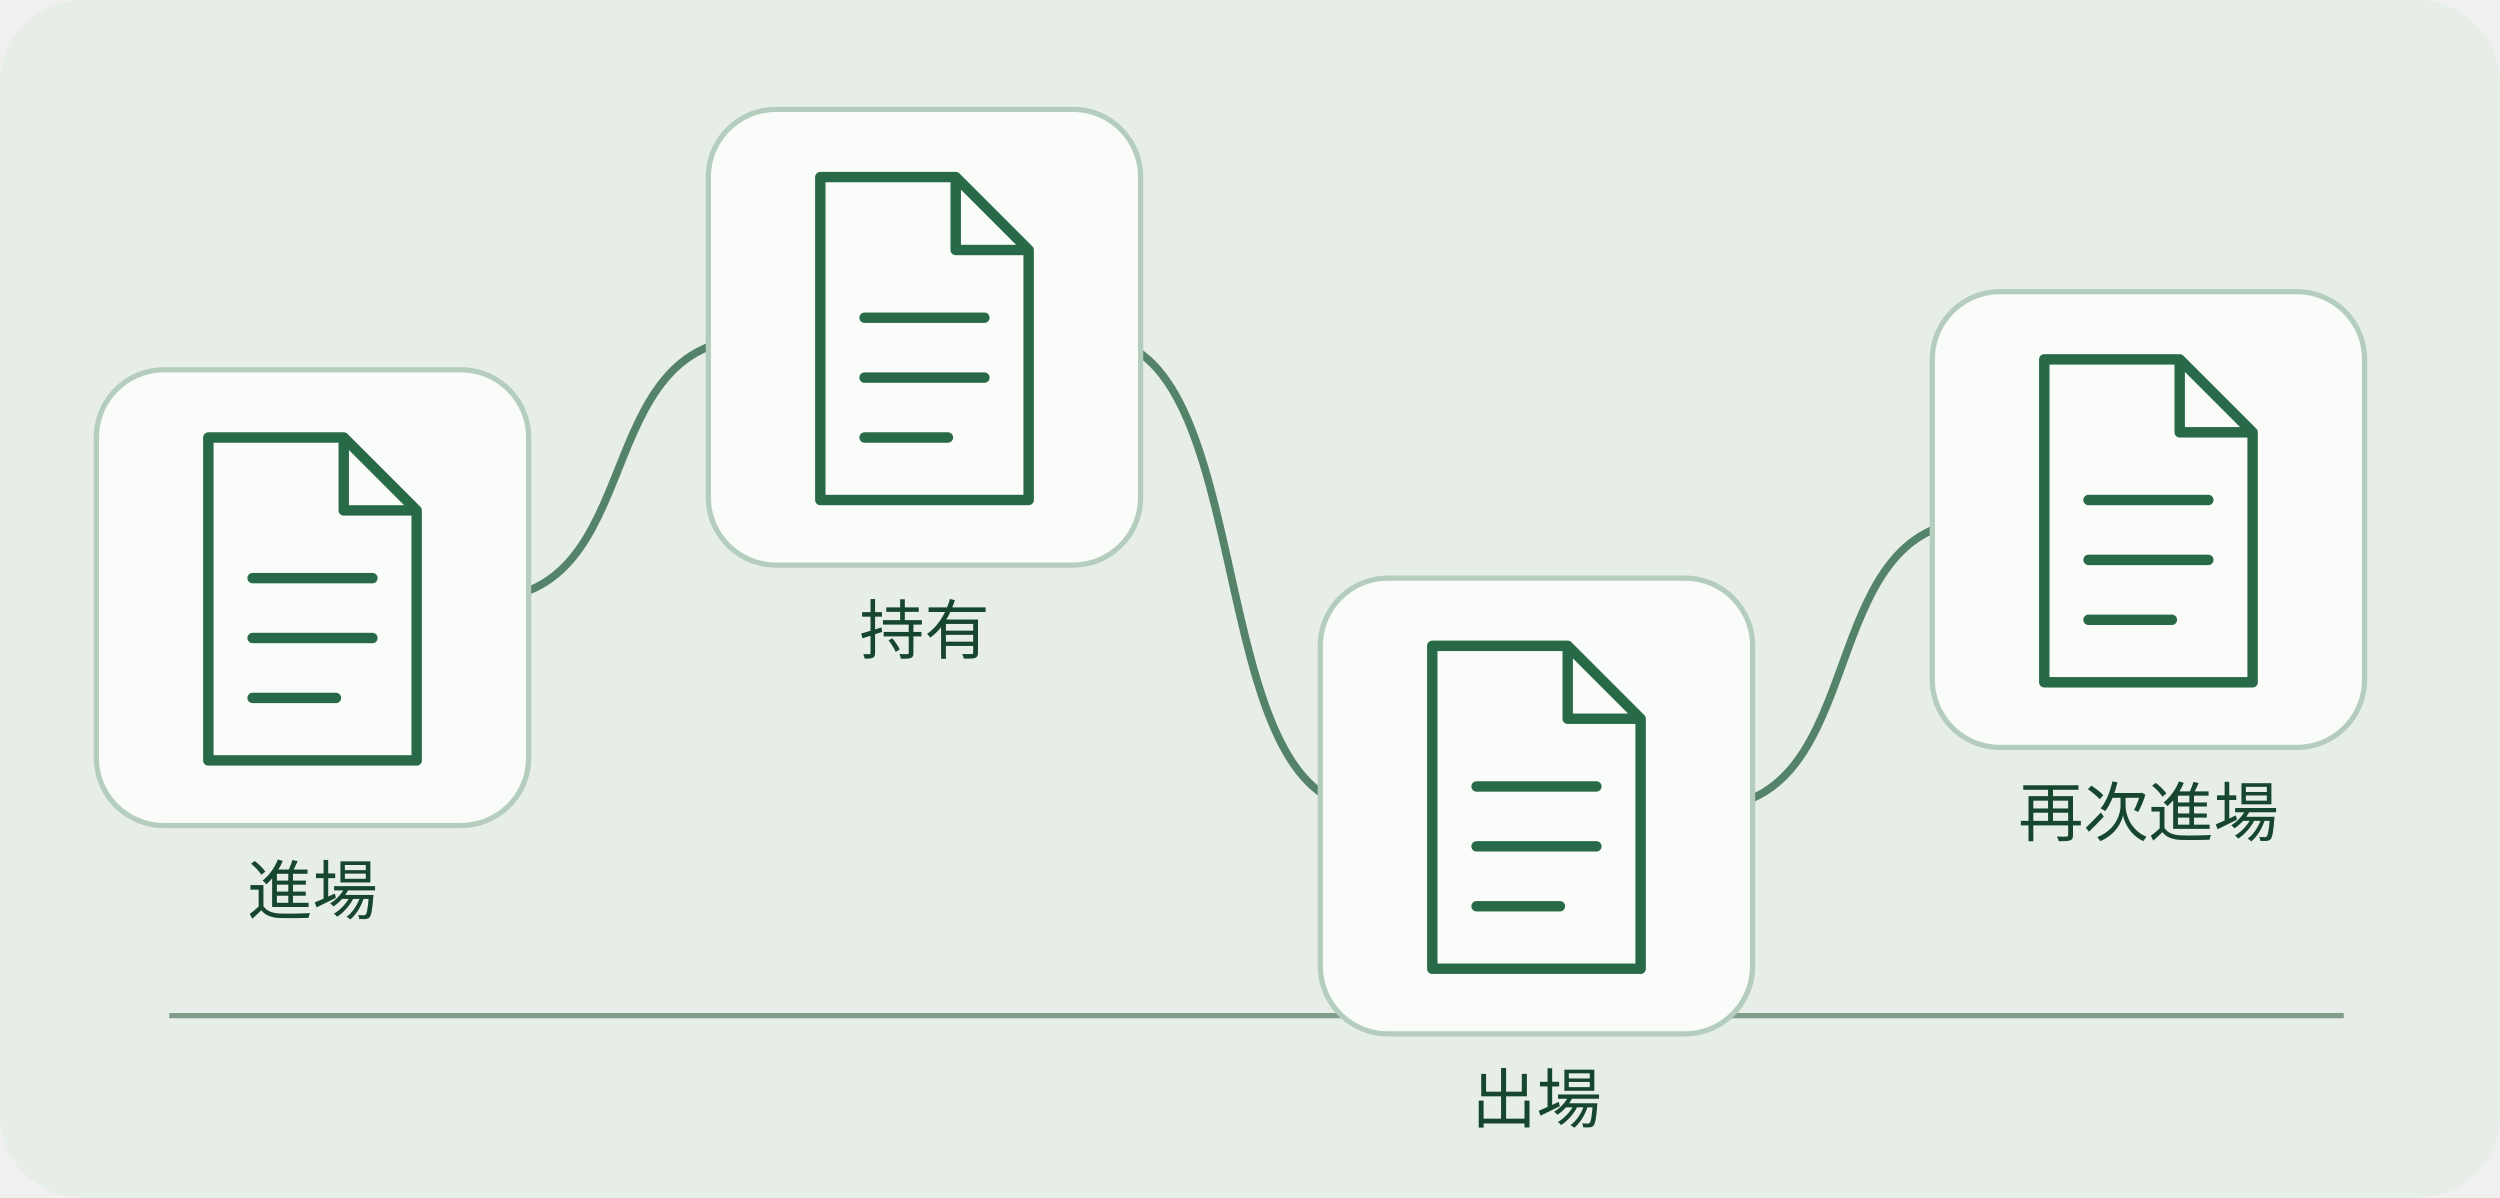
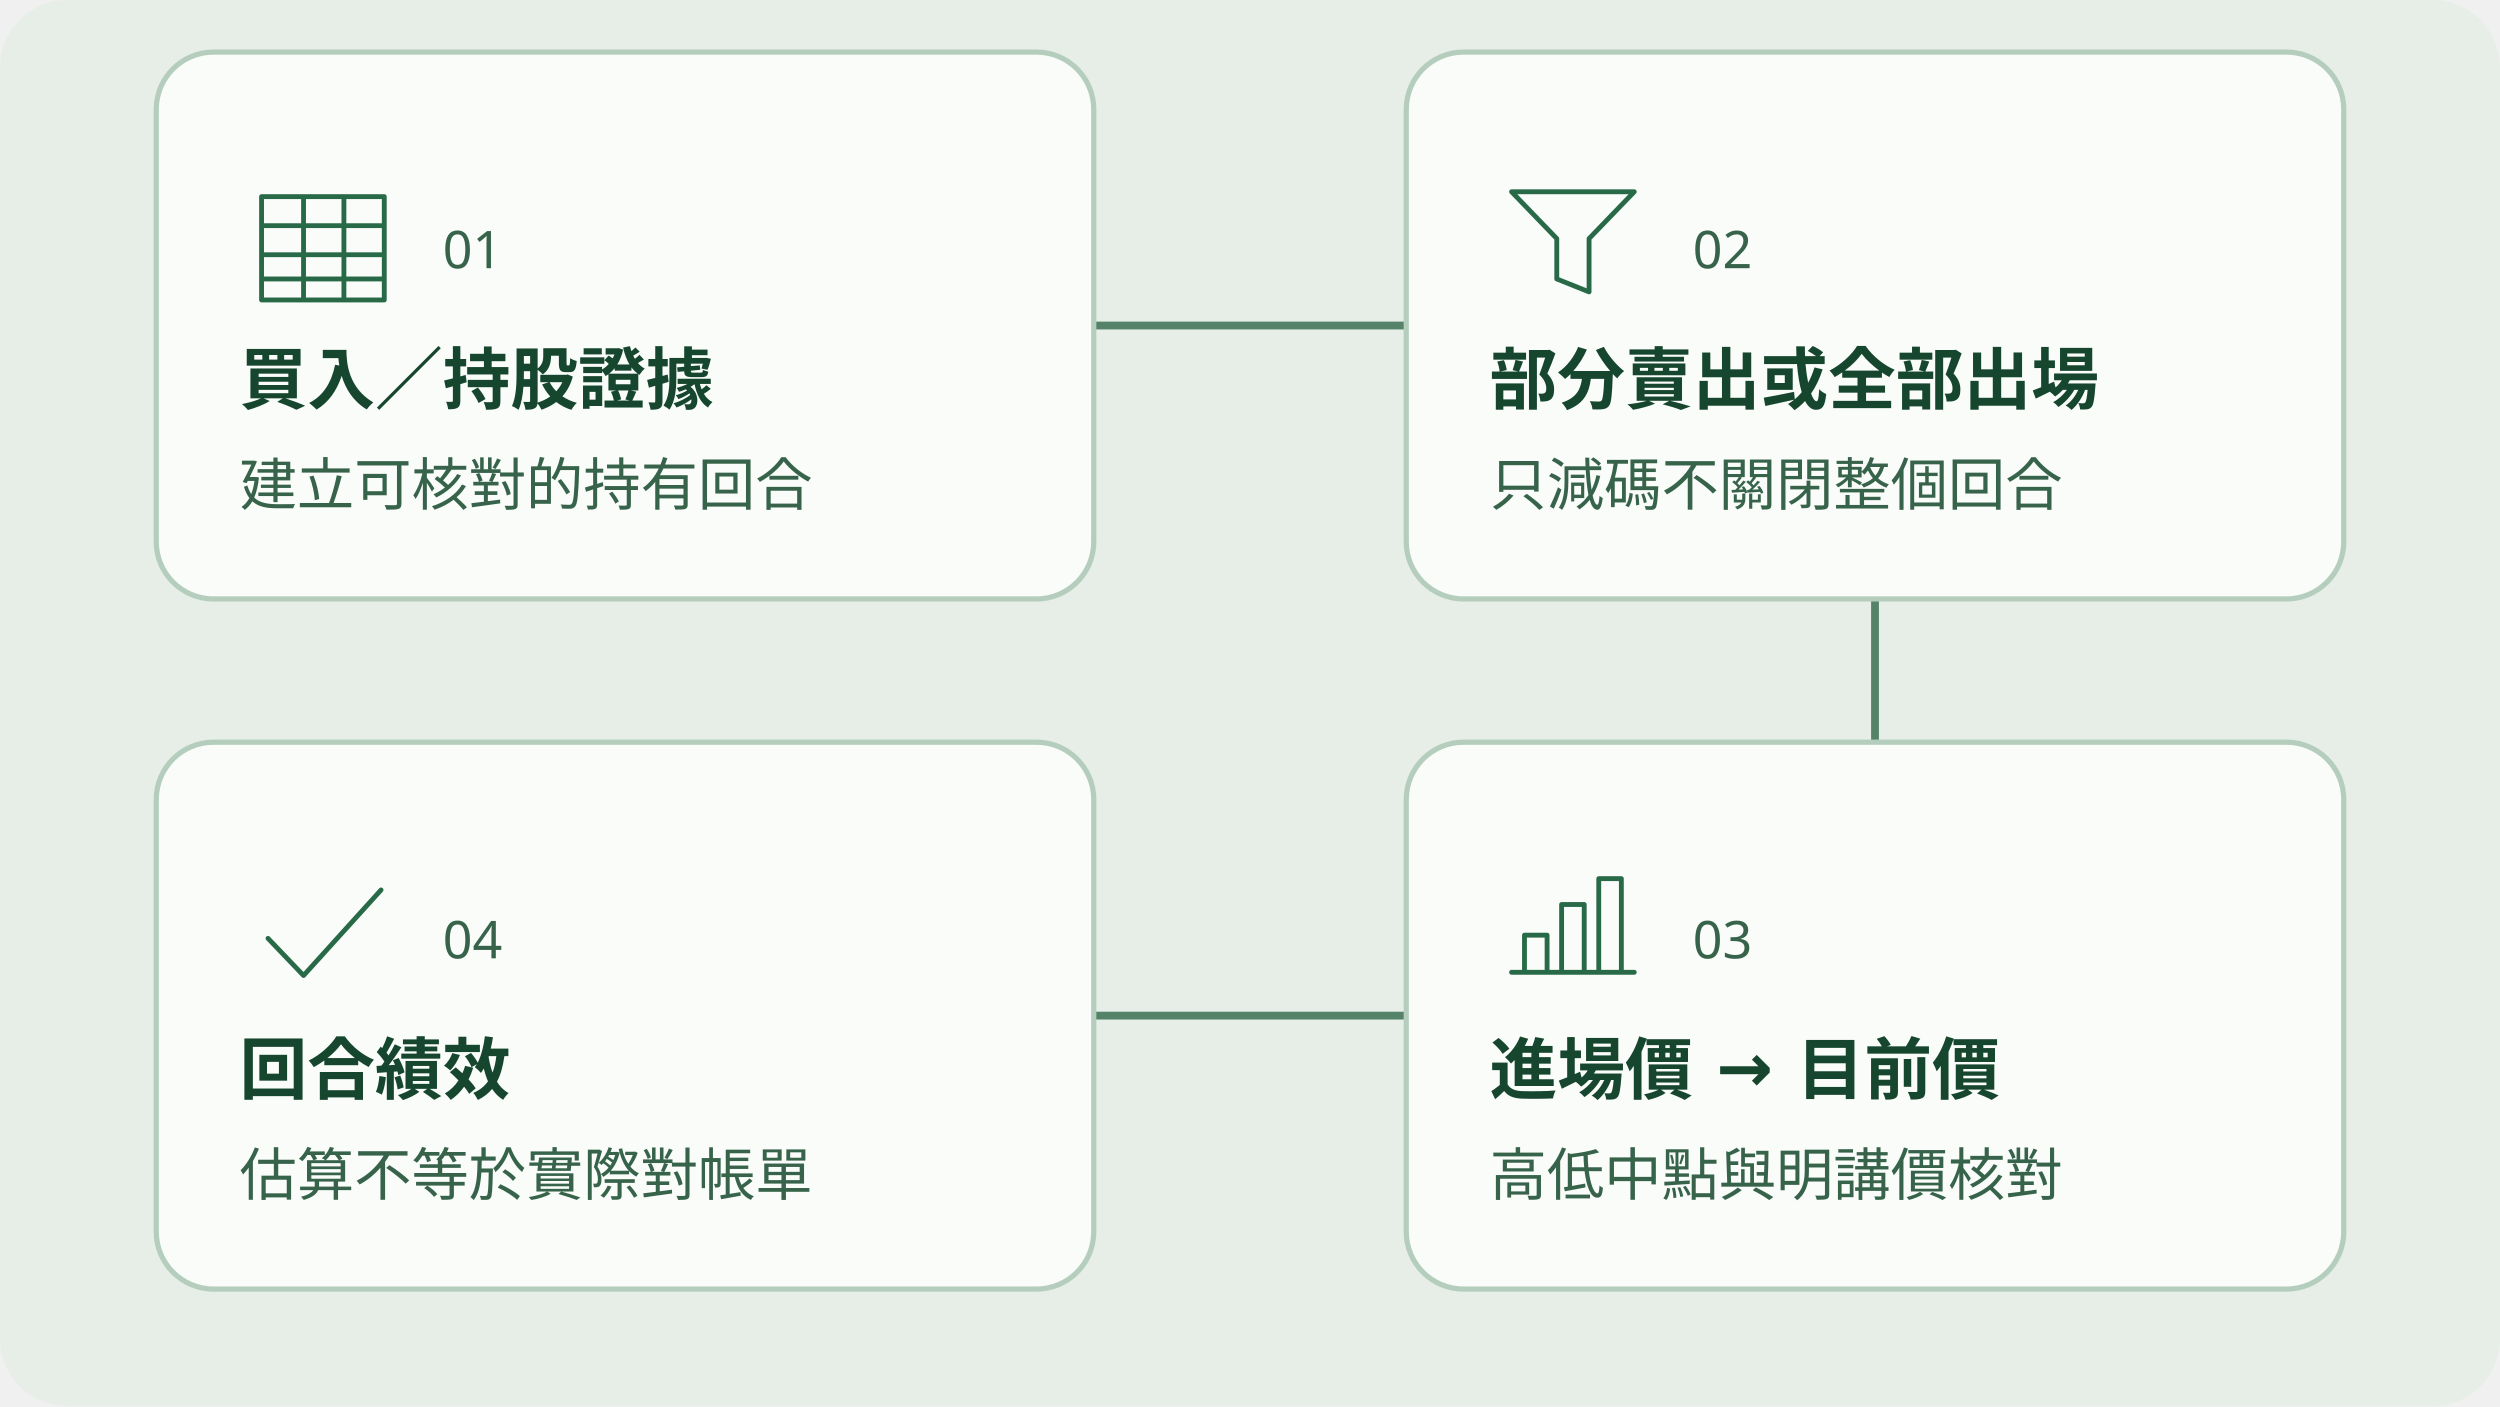
- <svg xmlns="http://www.w3.org/2000/svg" viewBox="0 0 960 460" role="img" aria-label="同一檔股票，可以有不同回合" class="book-art">
-   <rect width="960" height="460" rx="32" fill="#e6eee7" />
-   <path id="bk-16-path-0" data-book-path="0" d="M185 230 C250 230 225 130 290 130" fill="none" stroke="#54836a" stroke-width="3" />
-   <path id="bk-16-path-1" data-book-path="1" d="M420 130 C485 130 460 310 525 310" fill="none" stroke="#54836a" stroke-width="3" />
-   <path id="bk-16-path-2" data-book-path="2" d="M655 310 C720 310 695 200 760 200" fill="none" stroke="#54836a" stroke-width="3" />
-   <path d="M65 390H900" fill="none" stroke="#829e8a" stroke-width="2" />
-   <g data-book-node="0" transform="translate(120,230)">
-     <rect class="bk-node-bg" x="-83" y="-88" width="166" height="175" rx="26" fill="#f9fcf9" stroke="#b4cdbc" stroke-width="2" />
-     <g fill="none" stroke="#286947" stroke-width="4" stroke-linecap="round" stroke-linejoin="round">
-       <path d="M-40-62H12L40-34V62H-40Z M12-62v28h28M-23-8H23M-23 15H23M-23 38H9" />
+ <svg xmlns="http://www.w3.org/2000/svg" class="book-art" role="img" aria-label="同一檔股票，可以有不同回合" viewBox="0 0 960 540">
+   <rect width="960" height="540" rx="26" fill="#e6eee7" />
+   <path d="M420 125H540" data-book-path="0" fill="none" stroke="#54836a" stroke-width="3" />
+   <path d="M720 230V285" data-book-path="1" fill="none" stroke="#54836a" stroke-width="3" />
+   <path d="M540 390H420" data-book-path="2" fill="none" stroke="#54836a" stroke-width="3" />
+   <g data-book-node="0" transform="translate(240,125)">
+     <rect class="bk-node-bg" x="-180" y="-105" width="360" height="210" rx="22" fill="#f9fcf9" stroke="#b4cdbc" stroke-width="2" />
+     <g transform="translate(-116,-34) scale(.62)" fill="none" stroke="#286947" stroke-width="3" stroke-linecap="round" stroke-linejoin="round">
+       <path d="M-38-25h76v64h-76zM-38-7h76M-38 11h76M-38 26h76M-12-25v64M13-25v64" />
    </g>
-     <text class="bk-label" x="0" y="121" text-anchor="middle" fill="#16462e" font-size="25" font-family="system-ui,sans-serif">進場</text>
+     <text x="-70" y="-22" fill="#37634b" font-size="20" font-family="system-ui,sans-serif">01</text>
+     <text class="bk-label" x="-148" y="30" fill="#16462e" font-size="26" font-weight="600" font-family="system-ui,sans-serif">買入／持股證據</text>
+     <text x="-148" y="69" fill="#37634b" font-size="22" font-family="system-ui,sans-serif">建立可核對的持有回合</text>
  </g>
-   <g data-book-node="1" transform="translate(355,130)">
-     <rect class="bk-node-bg" x="-83" y="-88" width="166" height="175" rx="26" fill="#f9fcf9" stroke="#b4cdbc" stroke-width="2" />
-     <g fill="none" stroke="#286947" stroke-width="4" stroke-linecap="round" stroke-linejoin="round">
-       <path d="M-40-62H12L40-34V62H-40Z M12-62v28h28M-23-8H23M-23 15H23M-23 38H9" />
+   <g data-book-node="1" transform="translate(720,125)">
+     <rect class="bk-node-bg" x="-180" y="-105" width="360" height="210" rx="22" fill="#f9fcf9" stroke="#b4cdbc" stroke-width="2" />
+     <g transform="translate(-116,-34) scale(.62)" fill="none" stroke="#286947" stroke-width="3" stroke-linecap="round" stroke-linejoin="round">
+       <path d="M-38-28h76L10 1v33l-20-8V1z" />
    </g>
-     <text class="bk-label" x="0" y="121" text-anchor="middle" fill="#16462e" font-size="25" font-family="system-ui,sans-serif">持有</text>
+     <text x="-70" y="-22" fill="#37634b" font-size="20" font-family="system-ui,sans-serif">02</text>
+     <text class="bk-label" x="-148" y="30" fill="#16462e" font-size="26" font-weight="600" font-family="system-ui,sans-serif">部分賣出或全部出場</text>
+     <text x="-148" y="69" fill="#37634b" font-size="22" font-family="system-ui,sans-serif">只減碼不關閉整個回合</text>
  </g>
-   <g data-book-node="2" transform="translate(590,310)">
-     <rect class="bk-node-bg" x="-83" y="-88" width="166" height="175" rx="26" fill="#f9fcf9" stroke="#b4cdbc" stroke-width="2" />
-     <g fill="none" stroke="#286947" stroke-width="4" stroke-linecap="round" stroke-linejoin="round">
-       <path d="M-40-62H12L40-34V62H-40Z M12-62v28h28M-23-8H23M-23 15H23M-23 38H9" />
+   <g data-book-node="2" transform="translate(720,390)">
+     <rect class="bk-node-bg" x="-180" y="-105" width="360" height="210" rx="22" fill="#f9fcf9" stroke="#b4cdbc" stroke-width="2" />
+     <g transform="translate(-116,-34) scale(.62)" fill="none" stroke="#286947" stroke-width="3" stroke-linecap="round" stroke-linejoin="round">
+       <path d="M-38 28h76M-30 28V5h14v23M-7 28v-42H7v42M16 28v-58h14v58" />
    </g>
-     <text class="bk-label" x="0" y="121" text-anchor="middle" fill="#16462e" font-size="25" font-family="system-ui,sans-serif">出場</text>
+     <text x="-70" y="-22" fill="#37634b" font-size="20" font-family="system-ui,sans-serif">03</text>
+     <text class="bk-label" x="-148" y="30" fill="#16462e" font-size="26" font-weight="600" font-family="system-ui,sans-serif">進場價 → 目前價</text>
+     <text x="-148" y="69" fill="#37634b" font-size="22" font-family="system-ui,sans-serif">高低中點與明講價核對</text>
  </g>
-   <g data-book-node="3" transform="translate(825,200)">
-     <rect class="bk-node-bg" x="-83" y="-88" width="166" height="175" rx="26" fill="#f9fcf9" stroke="#b4cdbc" stroke-width="2" />
-     <g fill="none" stroke="#286947" stroke-width="4" stroke-linecap="round" stroke-linejoin="round">
-       <path d="M-40-62H12L40-34V62H-40Z M12-62v28h28M-23-8H23M-23 15H23M-23 38H9" />
+   <g data-book-node="3" transform="translate(240,390)">
+     <rect class="bk-node-bg" x="-180" y="-105" width="360" height="210" rx="22" fill="#f9fcf9" stroke="#b4cdbc" stroke-width="2" />
+     <g transform="translate(-116,-34) scale(.62)" fill="none" stroke="#286947" stroke-width="3" stroke-linecap="round" stroke-linejoin="round">
+       <path d="M-34 7l22 23L36-23" />
    </g>
-     <text class="bk-label" x="0" y="121" text-anchor="middle" fill="#16462e" font-size="25" font-family="system-ui,sans-serif">再次進場</text>
+     <text x="-70" y="-22" fill="#37634b" font-size="20" font-family="system-ui,sans-serif">04</text>
+     <text class="bk-label" x="-148" y="30" fill="#16462e" font-size="26" font-weight="600" font-family="system-ui,sans-serif">回合績效</text>
+     <text x="-148" y="69" fill="#37634b" font-size="22" font-family="system-ui,sans-serif">估算不等於實際對帳單</text>
  </g>
-   <circle class="book-packet" r="10" fill="#bd5934" stroke="#fff" stroke-width="3" opacity="0" />
+   <circle class="book-packet" r="9" fill="#bd5934" stroke="#fff" stroke-width="3" opacity="0" />
</svg>
